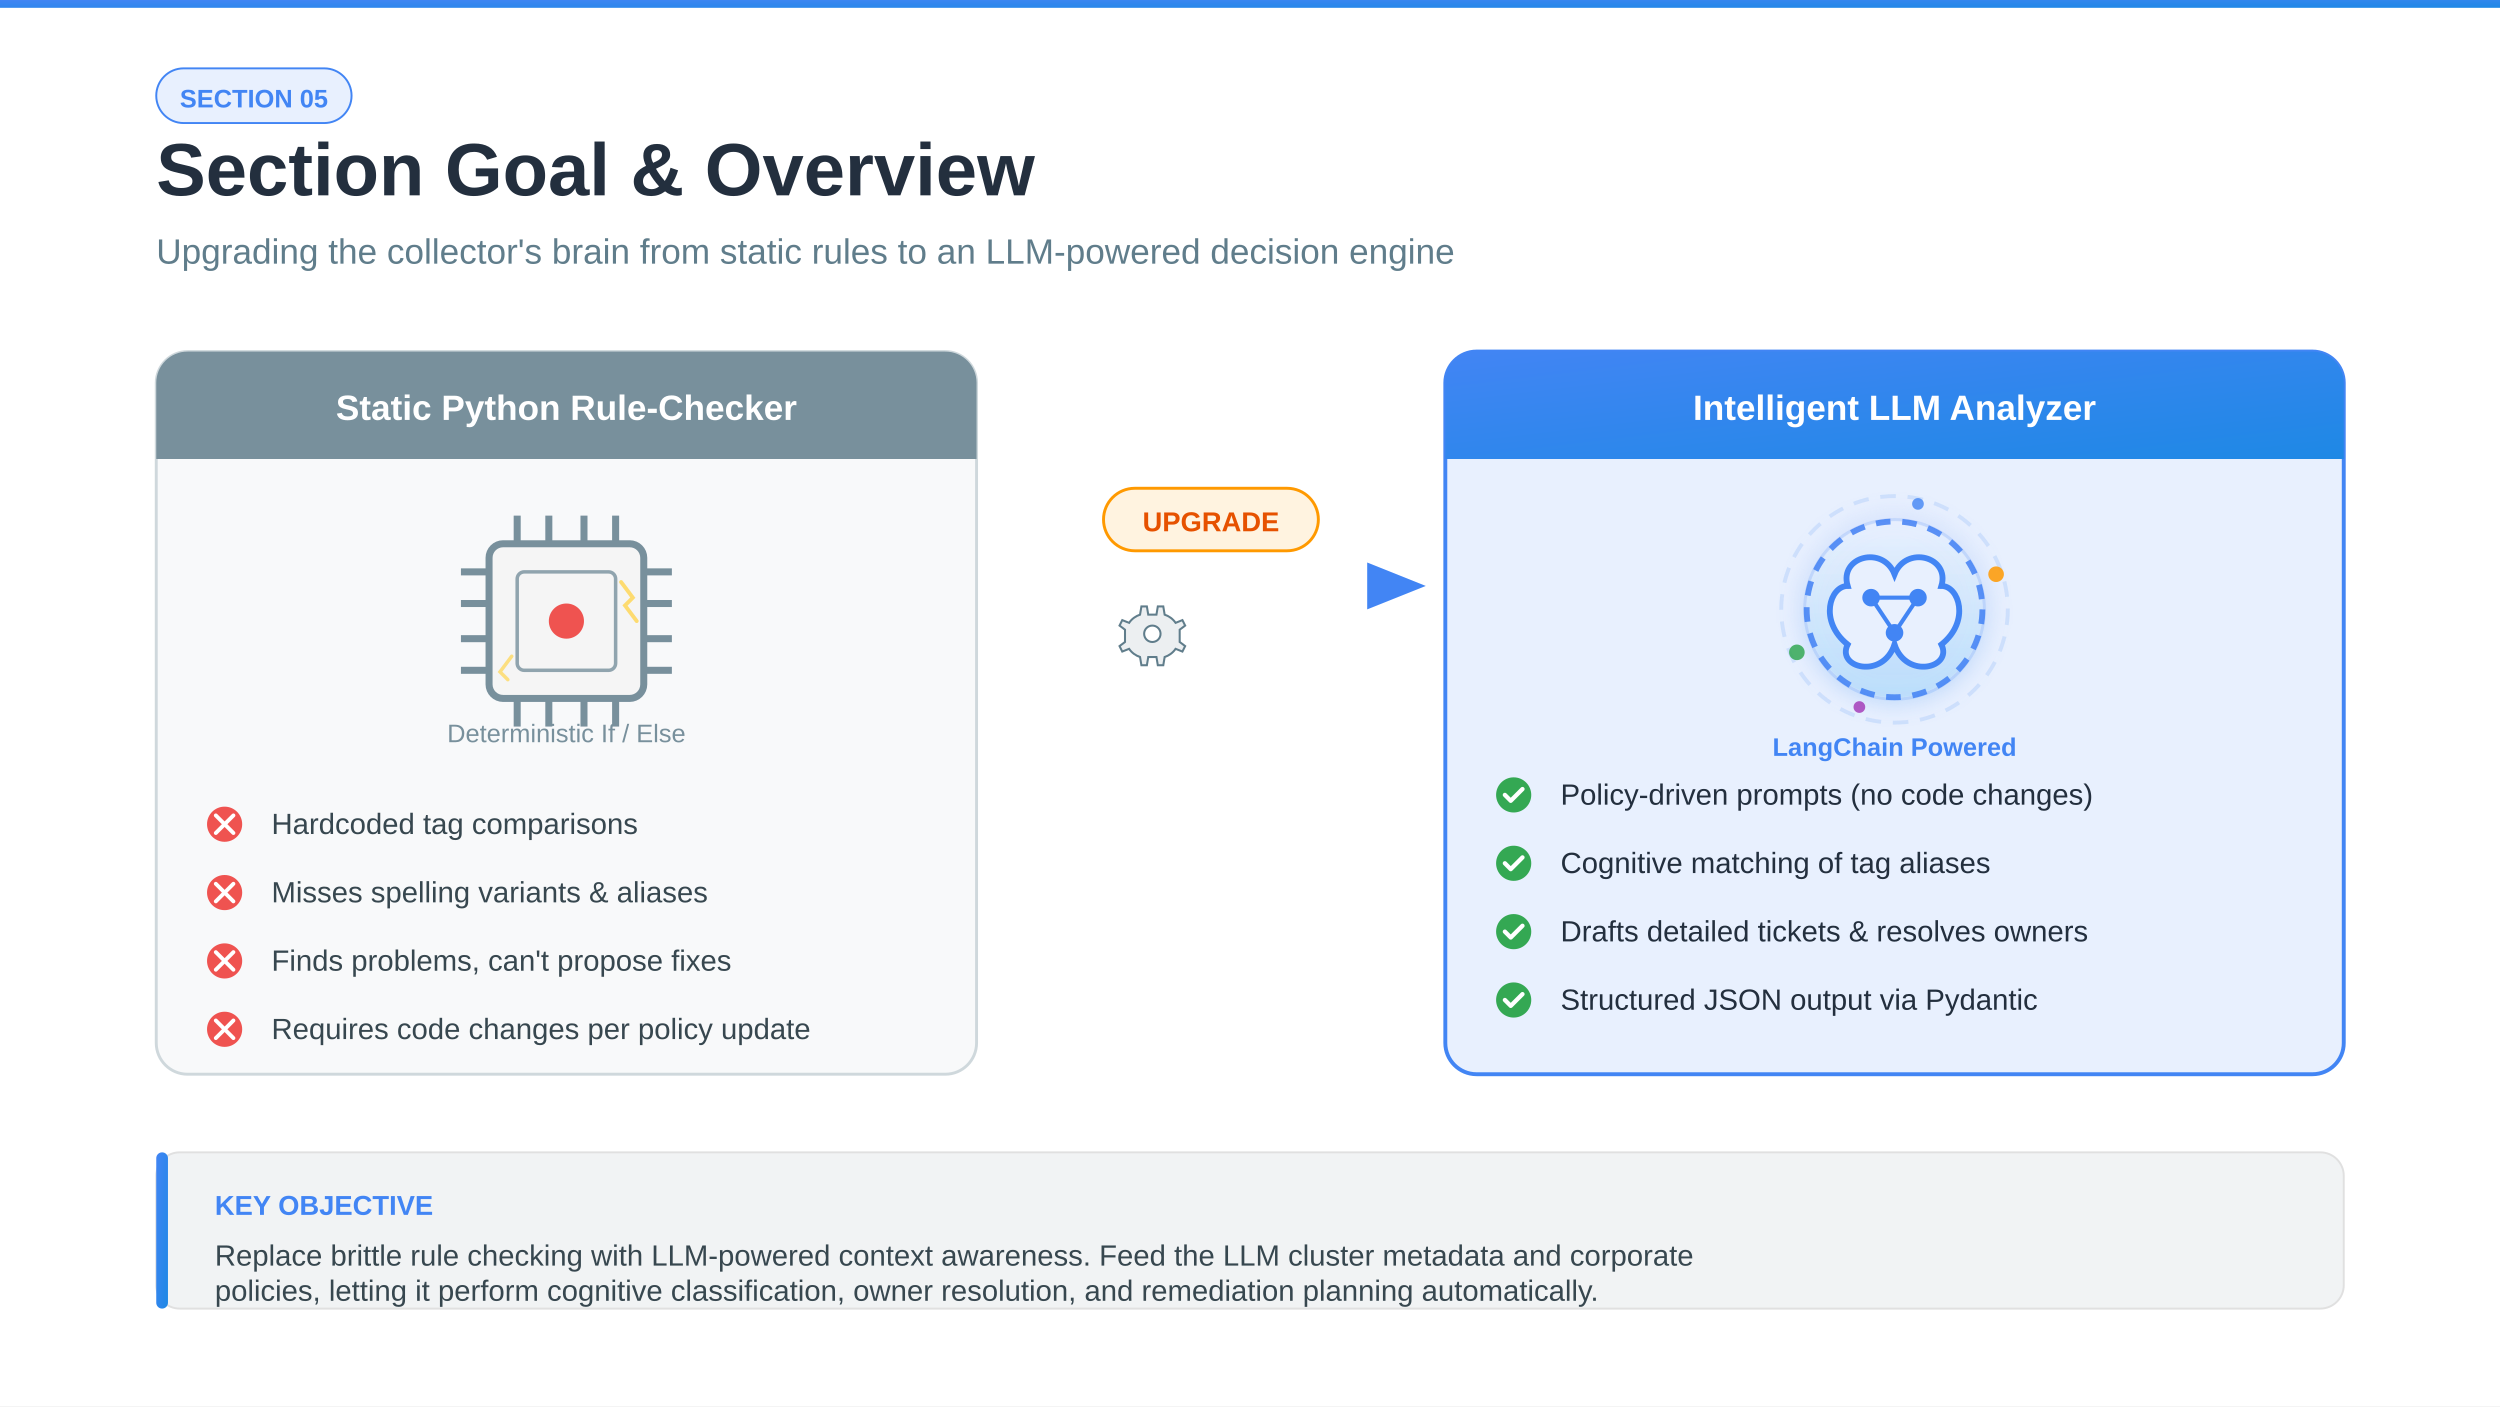
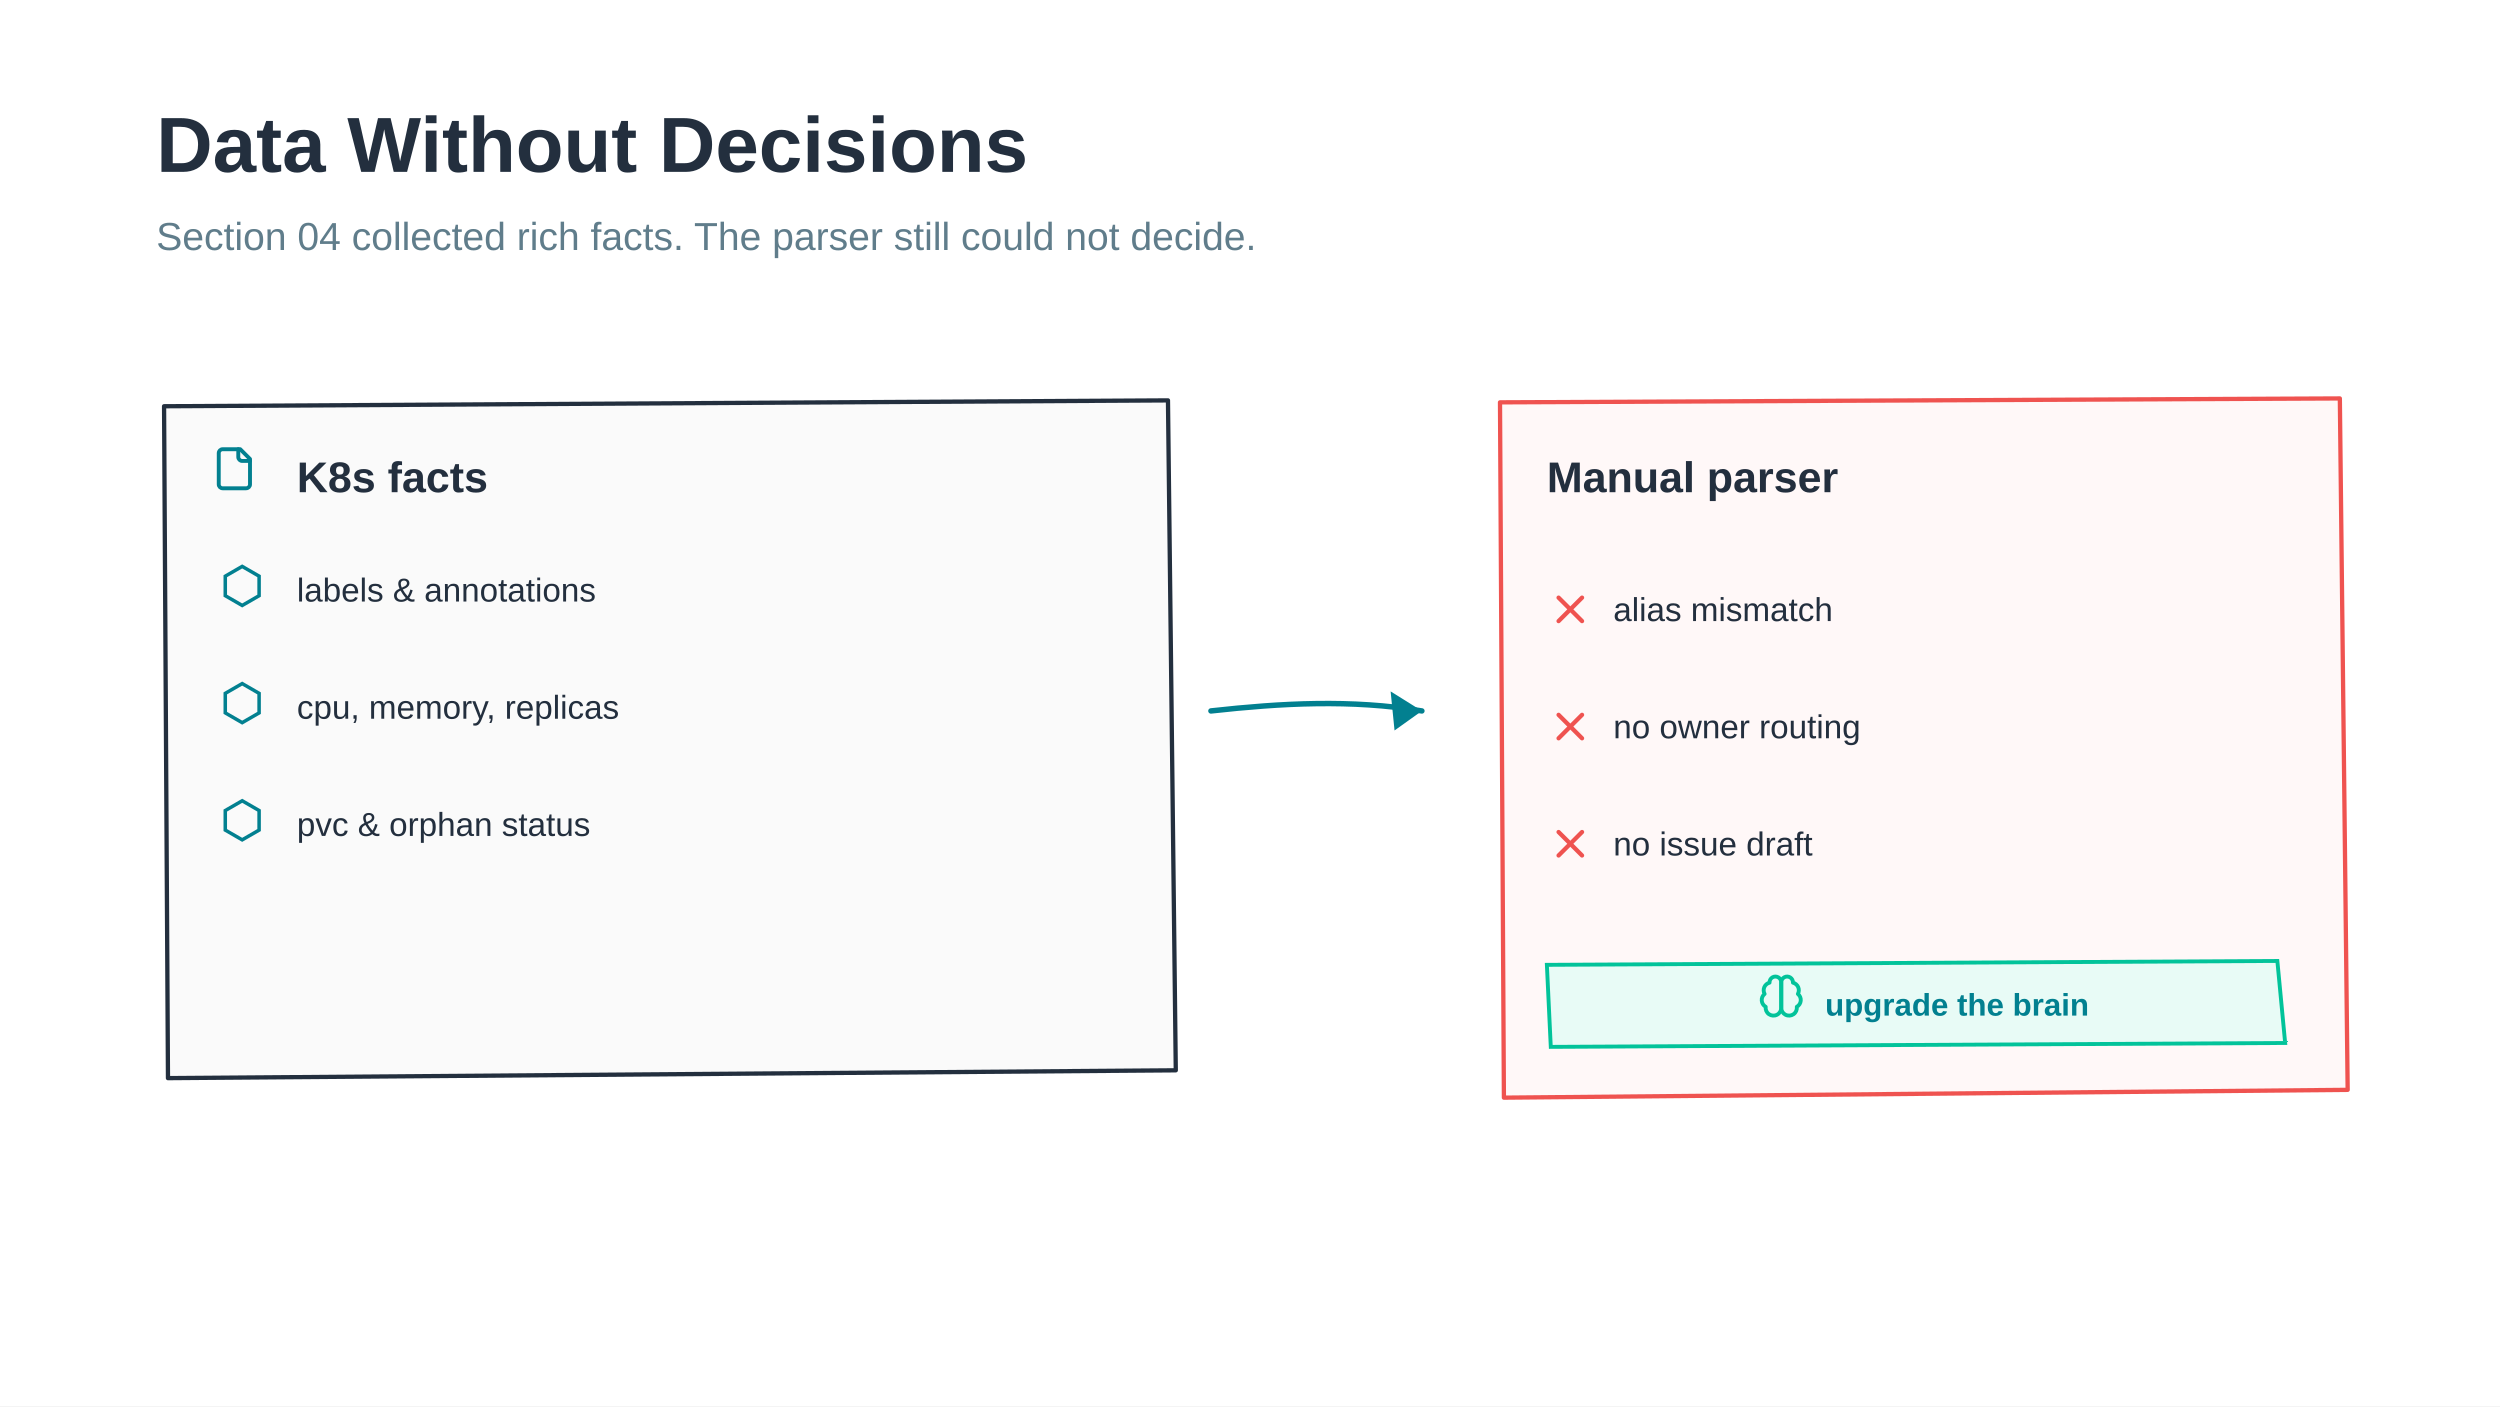
<svg xmlns="http://www.w3.org/2000/svg" viewBox="0 0 1280 720" width="100%" height="100%">
  <defs>
-     <linearGradient id="accent-blue" x1="0" y1="0" x2="1" y2="1">
-       <stop offset="0%" stop-color="#4285F4" />
-       <stop offset="100%" stop-color="#1E88E5" />
-     </linearGradient>
-     <linearGradient id="accent-orange" x1="0" y1="0" x2="1" y2="1">
-       <stop offset="0%" stop-color="#FF9900" />
-       <stop offset="100%" stop-color="#F57C00" />
-     </linearGradient>
-     <linearGradient id="accent-green" x1="0" y1="0" x2="1" y2="1">
-       <stop offset="0%" stop-color="#34A853" />
-       <stop offset="100%" stop-color="#2E7D32" />
-     </linearGradient>
-     <linearGradient id="neural-glow" x1="0" y1="0" x2="0" y2="1">
-       <stop offset="0%" stop-color="#E8F0FE" />
-       <stop offset="100%" stop-color="#BBDEFB" />
-     </linearGradient>
-     <linearGradient id="chip-heat" x1="0" y1="0" x2="1" y2="1">
-       <stop offset="0%" stop-color="#FFCCBC" />
-       <stop offset="100%" stop-color="#FF7043" />
-     </linearGradient>
-     <g id="icon-chip">
-       <rect x="-22" y="-22" width="44" height="44" rx="4" fill="#F5F5F5" stroke="#78909C" stroke-width="2" />
-       <rect x="-14" y="-14" width="28" height="28" rx="2" fill="none" stroke="#90A4AE" stroke-width="1" />
-       <line x1="-22" y1="-14" x2="-30" y2="-14" stroke="#78909C" stroke-width="2" />
-       <line x1="-22" y1="-5" x2="-30" y2="-5" stroke="#78909C" stroke-width="2" />
-       <line x1="-22" y1="5" x2="-30" y2="5" stroke="#78909C" stroke-width="2" />
-       <line x1="-22" y1="14" x2="-30" y2="14" stroke="#78909C" stroke-width="2" />
-       <line x1="22" y1="-14" x2="30" y2="-14" stroke="#78909C" stroke-width="2" />
-       <line x1="22" y1="-5" x2="30" y2="-5" stroke="#78909C" stroke-width="2" />
-       <line x1="22" y1="5" x2="30" y2="5" stroke="#78909C" stroke-width="2" />
-       <line x1="22" y1="14" x2="30" y2="14" stroke="#78909C" stroke-width="2" />
-       <line x1="-14" y1="-22" x2="-14" y2="-30" stroke="#78909C" stroke-width="2" />
-       <line x1="-5" y1="-22" x2="-5" y2="-30" stroke="#78909C" stroke-width="2" />
-       <line x1="5" y1="-22" x2="5" y2="-30" stroke="#78909C" stroke-width="2" />
-       <line x1="14" y1="-22" x2="14" y2="-30" stroke="#78909C" stroke-width="2" />
-       <line x1="-14" y1="22" x2="-14" y2="30" stroke="#78909C" stroke-width="2" />
-       <line x1="-5" y1="22" x2="-5" y2="30" stroke="#78909C" stroke-width="2" />
-       <line x1="5" y1="22" x2="5" y2="30" stroke="#78909C" stroke-width="2" />
-       <line x1="14" y1="22" x2="14" y2="30" stroke="#78909C" stroke-width="2" />
-       <circle cx="0" cy="0" r="5" fill="#EF5350" />
+     <g id="lucide-file-json">
+       <path d="M15 2H6a2 2 0 0 0-2 2v16a2 2 0 0 0 2 2h12a2 2 0 0 0 2-2V7Z" fill="none" stroke="#028090" stroke-width="2" stroke-linecap="round" stroke-linejoin="round" />
+       <path d="M14 2v4a2 2 0 0 0 2 2h4" fill="none" stroke="#028090" stroke-width="2" stroke-linecap="round" stroke-linejoin="round" />
    </g>
-     <g id="icon-brain">
-       <circle cx="0" cy="0" r="30" fill="url(#neural-glow)" stroke="#4285F4" stroke-width="2" stroke-dasharray="5 4" opacity="0.9" />
-       <path d="M -16 -8 C -22 -8, -26 4, -16 12 C -20 20, -4 24, 0 12 C 4 24, 20 20, 16 12 C 26 4, 22 -8, 16 -8 C 19 -18, 4 -22, 0 -12 C -4 -22, -19 -18, -16 -8 Z" fill="#E8F0FE" stroke="#4285F4" stroke-width="2" />
-       <circle cx="-8" cy="-4" r="3" fill="#4285F4" />
-       <circle cx="8" cy="-4" r="3" fill="#4285F4" />
-       <circle cx="0" cy="8" r="3" fill="#4285F4" />
-       <line x1="-8" y1="-4" x2="8" y2="-4" stroke="#4285F4" stroke-width="1.4" />
-       <line x1="8" y1="-4" x2="0" y2="8" stroke="#4285F4" stroke-width="1.4" />
-       <line x1="-8" y1="-4" x2="0" y2="8" stroke="#4285F4" stroke-width="1.4" />
+     <g id="lucide-x">
+       <path d="M18 6 6 18" fill="none" stroke="#EF5350" stroke-width="2.2" stroke-linecap="round" />
+       <path d="m6 6 12 12" fill="none" stroke="#EF5350" stroke-width="2.2" stroke-linecap="round" />
    </g>
-     <g id="icon-cross">
-       <circle cx="0" cy="0" r="9" fill="#EF5350" />
-       <line x1="-4.5" y1="-4.5" x2="4.5" y2="4.5" stroke="#FFFFFF" stroke-width="2" stroke-linecap="round" />
-       <line x1="4.5" y1="-4.5" x2="-4.5" y2="4.5" stroke="#FFFFFF" stroke-width="2" stroke-linecap="round" />
+     <g id="lucide-brain">
+       <path d="M12 5a3 3 0 1 0-5.997.125 4 4 0 0 0-2.526 5.77 4 4 0 0 0 .556 6.588A4 4 0 1 0 12 18Z" fill="none" stroke="#02C39A" stroke-width="2" stroke-linecap="round" stroke-linejoin="round" />
+       <path d="M12 5a3 3 0 1 1 5.997.125 4 4 0 0 1 2.526 5.77 4 4 0 0 1-.556 6.588A4 4 0 1 1 12 18Z" fill="none" stroke="#02C39A" stroke-width="2" stroke-linecap="round" stroke-linejoin="round" />
    </g>
-     <g id="icon-check">
-       <circle cx="0" cy="0" r="9" fill="#34A853" />
-       <path d="M -4.5 0 L -1.5 3 L 4.5 -3" fill="none" stroke="#FFFFFF" stroke-width="2.2" stroke-linecap="round" stroke-linejoin="round" />
+     <g id="icon-pod">
+       <polygon points="12,2 20.66,7 20.66,17 12,22 3.34,17 3.34,7" fill="none" stroke="#028090" stroke-width="1.8" />
    </g>
-     <g id="icon-gear">
-       <path d="M 0 -14 L 3 -14 L 4 -20 L 8 -20 L 9 -14 C 12 -13 15 -11 17 -8 L 22 -10 L 24 -6 L 20 -3 C 20 0 20 3 20 6 L 24 9 L 22 13 L 17 11 C 15 14 12 16 9 17 L 8 23 L 4 23 L 3 17 L 0 17 L -3 17 L -4 23 L -8 23 L -9 17 C -12 16 -15 14 -17 11 L -22 13 L -24 9 L -20 6 C -20 3 -20 0 -20 -3 L -24 -6 L -22 -10 L -17 -8 C -15 -11 -12 -13 -9 -14 L -8 -20 L -4 -20 L -3 -14 Z" fill="#ECEFF1" stroke="#607D8B" stroke-width="1.5" />
-       <circle cx="0" cy="0" r="6" fill="#FFFFFF" stroke="#607D8B" stroke-width="1.5" />
-     </g>
-     <filter id="glow-blue" x="-50%" y="-50%" width="200%" height="200%">
-       <feGaussianBlur stdDeviation="6" result="blur" />
-       <feMerge>
-         <feMergeNode in="blur" />
-         <feMergeNode in="SourceGraphic" />
-       </feMerge>
-     </filter>
  </defs>
  <rect width="1280" height="720" fill="#FFFFFF" />
-   <rect x="0" y="0" width="1280" height="4" fill="url(#accent-blue)" />
-   <rect x="80" y="35" width="100" height="28" rx="14" fill="#E8F0FE" stroke="#4285F4" stroke-width="1" />
-   <text x="130" y="55" font-family="Arial, sans-serif" font-size="13" font-weight="bold" fill="#4285F4" text-anchor="middle">SECTION 05</text>
-   <text x="80" y="100" font-family="Arial, sans-serif" font-size="38" font-weight="bold" fill="#232F3E">Section Goal &amp; Overview</text>
-   <text x="80" y="135" font-family="Arial, sans-serif" font-size="18" fill="#607D8B">Upgrading the collector's brain from static rules to an LLM-powered decision engine</text>
-   <g transform="translate(80, 180)">
-     <rect width="420" height="370" rx="16" fill="#F8F9FA" stroke="#CFD8DC" stroke-width="1.5" />
-     <path d="M 0 16 A 16 16 0 0 1 16 0 L 404 0 A 16 16 0 0 1 420 16 L 420 55 L 0 55 Z" fill="#78909C" />
-     <text x="210" y="35" font-family="Arial, sans-serif" font-size="18" font-weight="bold" fill="#FFFFFF" text-anchor="middle">Static Python Rule-Checker</text>
-     <g transform="translate(210, 138)">
-       <use href="#icon-chip" transform="scale(1.8)" />
-       <path d="M 28 -20 L 34 -12 L 30 -8 L 36 0" fill="none" stroke="#FFD54F" stroke-width="2" stroke-linecap="round" opacity="0.8" />
-       <path d="M -28 18 L -34 26 L -30 30" fill="none" stroke="#FFD54F" stroke-width="1.8" stroke-linecap="round" opacity="0.7" />
+   <g id="anim-titlebar">
+     <text x="80" y="88" font-family="Arial, sans-serif" font-size="40" font-weight="bold" fill="#232F3E">Data Without Decisions</text>
+     <text x="80" y="128" font-family="Arial, sans-serif" font-size="20" fill="#607D8B">Section 04 collected rich facts. The parser still could not decide.</text>
+   </g>
+   <g id="anim-data-card" transform="translate(80,200)">
+     <path d="M 4 8 L 518 5 L 522 348 L 6 352 Z" fill="#FAFAFA" stroke="#232F3E" stroke-width="2.2" stroke-linecap="round" stroke-linejoin="round" />
+     <use href="#lucide-file-json" x="28" y="28" width="32" height="32" />
+     <text x="72" y="52" font-family="Arial, sans-serif" font-size="22" font-weight="bold" fill="#232F3E">K8s facts</text>
+     <g transform="translate(32,88)">
+       <use href="#icon-pod" x="0" y="0" width="26" height="26" />
+       <text x="40" y="20" font-family="Arial, sans-serif" font-size="17" fill="#232F3E">labels &amp; annotations</text>
    </g>
-     <text x="210" y="200" font-family="Arial, sans-serif" font-size="13" fill="#78909C" text-anchor="middle">Deterministic If / Else</text>
-     <g transform="translate(35, 230)">
-       <use href="#icon-cross" x="0" y="12" />
-       <text x="24" y="17" font-family="Arial, sans-serif" font-size="15" fill="#37474F">Hardcoded tag comparisons</text>
-       <use href="#icon-cross" x="0" y="47" />
-       <text x="24" y="52" font-family="Arial, sans-serif" font-size="15" fill="#37474F">Misses spelling variants &amp; aliases</text>
-       <use href="#icon-cross" x="0" y="82" />
-       <text x="24" y="87" font-family="Arial, sans-serif" font-size="15" fill="#37474F">Finds problems, can't propose fixes</text>
-       <use href="#icon-cross" x="0" y="117" />
-       <text x="24" y="122" font-family="Arial, sans-serif" font-size="15" fill="#37474F">Requires code changes per policy update</text>
+     <g transform="translate(32,148)">
+       <use href="#icon-pod" x="0" y="0" width="26" height="26" />
+       <text x="40" y="20" font-family="Arial, sans-serif" font-size="17" fill="#232F3E">cpu, memory, replicas</text>
+     </g>
+     <g transform="translate(32,208)">
+       <use href="#icon-pod" x="0" y="0" width="26" height="26" />
+       <text x="40" y="20" font-family="Arial, sans-serif" font-size="17" fill="#232F3E">pvc &amp; orphan status</text>
    </g>
  </g>
-   <g transform="translate(520, 300)">
-     <defs>
-       <linearGradient id="arrow-shaft" x1="0" y1="0" x2="1" y2="0">
-         <stop offset="0%" stop-color="#FF9900" />
-         <stop offset="100%" stop-color="#4285F4" />
-       </linearGradient>
-     </defs>
-     <line x1="0" y1="0" x2="180" y2="0" stroke="url(#arrow-shaft)" stroke-width="6" stroke-linecap="round" stroke-dasharray="12 8" />
-     <polygon points="180,-12 210,0 180,12" fill="#4285F4" />
-     <rect x="45" y="-50" width="110" height="32" rx="16" fill="#FFF3E0" stroke="#FF9900" stroke-width="1.5" />
-     <text x="100" y="-28" font-family="Arial, sans-serif" font-size="14" font-weight="bold" fill="#E65100" text-anchor="middle">UPGRADE</text>
-     <use href="#icon-gear" x="100" y="35" transform="scale(0.7)" />
+   <g id="anim-arrow" transform="translate(620,360)">
+     <path d="M 0 4 C 36 0 72 -2 108 4" fill="none" stroke="#028090" stroke-width="2.8" stroke-linecap="round" />
+     <path d="M 108 4 L 92 -6 L 94 14 Z" fill="#028090" />
  </g>
-   <g transform="translate(740, 180)">
-     <rect width="460" height="370" rx="16" fill="#E8F0FE" stroke="#4285F4" stroke-width="2" />
-     <path d="M 0 16 A 16 16 0 0 1 16 0 L 444 0 A 16 16 0 0 1 460 16 L 460 55 L 0 55 Z" fill="url(#accent-blue)" />
-     <text x="230" y="35" font-family="Arial, sans-serif" font-size="18" font-weight="bold" fill="#FFFFFF" text-anchor="middle">Intelligent LLM Analyzer</text>
-     <g transform="translate(230, 132)">
-       <circle cx="0" cy="0" r="58" fill="none" stroke="rgba(66,133,244,0.15)" stroke-width="2" stroke-dasharray="8 6" />
-       <circle cx="0" cy="0" r="46" fill="none" stroke="rgba(66,133,244,0.25)" stroke-width="1.5" />
-       <g filter="url(#glow-blue)">
-         <use href="#icon-brain" transform="scale(1.5)" />
-       </g>
-       <circle cx="52" cy="-18" r="4" fill="#FF9900" opacity="0.85" />
-       <circle cx="-50" cy="22" r="4" fill="#34A853" opacity="0.85" />
-       <circle cx="12" cy="-54" r="3" fill="#4285F4" opacity="0.8" />
-       <circle cx="-18" cy="50" r="3" fill="#9C27B0" opacity="0.75" />
-       <text x="0" y="75" font-family="Arial, sans-serif" font-size="13" font-weight="bold" fill="#4285F4" text-anchor="middle">LangChain Powered</text>
+   <g id="anim-parser-card" transform="translate(760,200)">
+     <path d="M 8 6 L 438 4 L 442 358 L 10 362 Z" fill="#FFF8F8" stroke="#EF5350" stroke-width="2.2" stroke-linecap="round" stroke-linejoin="round" />
+     <text x="32" y="52" font-family="Arial, sans-serif" font-size="22" font-weight="bold" fill="#232F3E">Manual parser</text>
+     <g transform="translate(32,100)">
+       <use href="#lucide-x" x="0" y="0" width="22" height="22" />
+       <text x="34" y="18" font-family="Arial, sans-serif" font-size="17" fill="#232F3E">alias mismatch</text>
    </g>
-     <g transform="translate(35, 215)">
-       <use href="#icon-check" x="0" y="12" />
-       <text x="24" y="17" font-family="Arial, sans-serif" font-size="15" fill="#232F3E">Policy-driven prompts (no code changes)</text>
-       <use href="#icon-check" x="0" y="47" />
-       <text x="24" y="52" font-family="Arial, sans-serif" font-size="15" fill="#232F3E">Cognitive matching of tag aliases</text>
-       <use href="#icon-check" x="0" y="82" />
-       <text x="24" y="87" font-family="Arial, sans-serif" font-size="15" fill="#232F3E">Drafts detailed tickets &amp; resolves owners</text>
-       <use href="#icon-check" x="0" y="117" />
-       <text x="24" y="122" font-family="Arial, sans-serif" font-size="15" fill="#232F3E">Structured JSON output via Pydantic</text>
+     <g transform="translate(32,160)">
+       <use href="#lucide-x" x="0" y="0" width="22" height="22" />
+       <text x="34" y="18" font-family="Arial, sans-serif" font-size="17" fill="#232F3E">no owner routing</text>
+     </g>
+     <g transform="translate(32,220)">
+       <use href="#lucide-x" x="0" y="0" width="22" height="22" />
+       <text x="34" y="18" font-family="Arial, sans-serif" font-size="17" fill="#232F3E">no issue draft</text>
+     </g>
+     <g id="anim-brain-cta" transform="translate(32,288)">
+       <path d="M 0 6 L 374 4 L 378 46 L 2 48 Z" fill="#E8FBF6" stroke="#02C39A" stroke-width="2" stroke-linecap="round" />
+       <use href="#lucide-brain" x="108" y="10" width="28" height="28" />
+       <text x="210" y="32" font-family="Arial, sans-serif" font-size="16" font-weight="bold" fill="#028090" text-anchor="middle">upgrade the brain</text>
    </g>
  </g>
-   <rect x="80" y="590" width="1120" height="80" rx="12" fill="#F1F3F4" stroke="#E0E0E0" stroke-width="1" />
-   <rect x="80" y="590" width="6" height="80" rx="3" fill="url(#accent-blue)" />
-   <text x="110" y="622" font-family="Arial, sans-serif" font-size="14" font-weight="bold" fill="#4285F4">KEY OBJECTIVE</text>
-   <text x="110" y="648" font-family="Arial, sans-serif" font-size="15" fill="#37474F">Replace brittle rule checking with LLM-powered context awareness. Feed the LLM cluster metadata and corporate</text>
-   <text x="110" y="666" font-family="Arial, sans-serif" font-size="15" fill="#37474F">policies, letting it perform cognitive classification, owner resolution, and remediation planning automatically.</text>
</svg>
